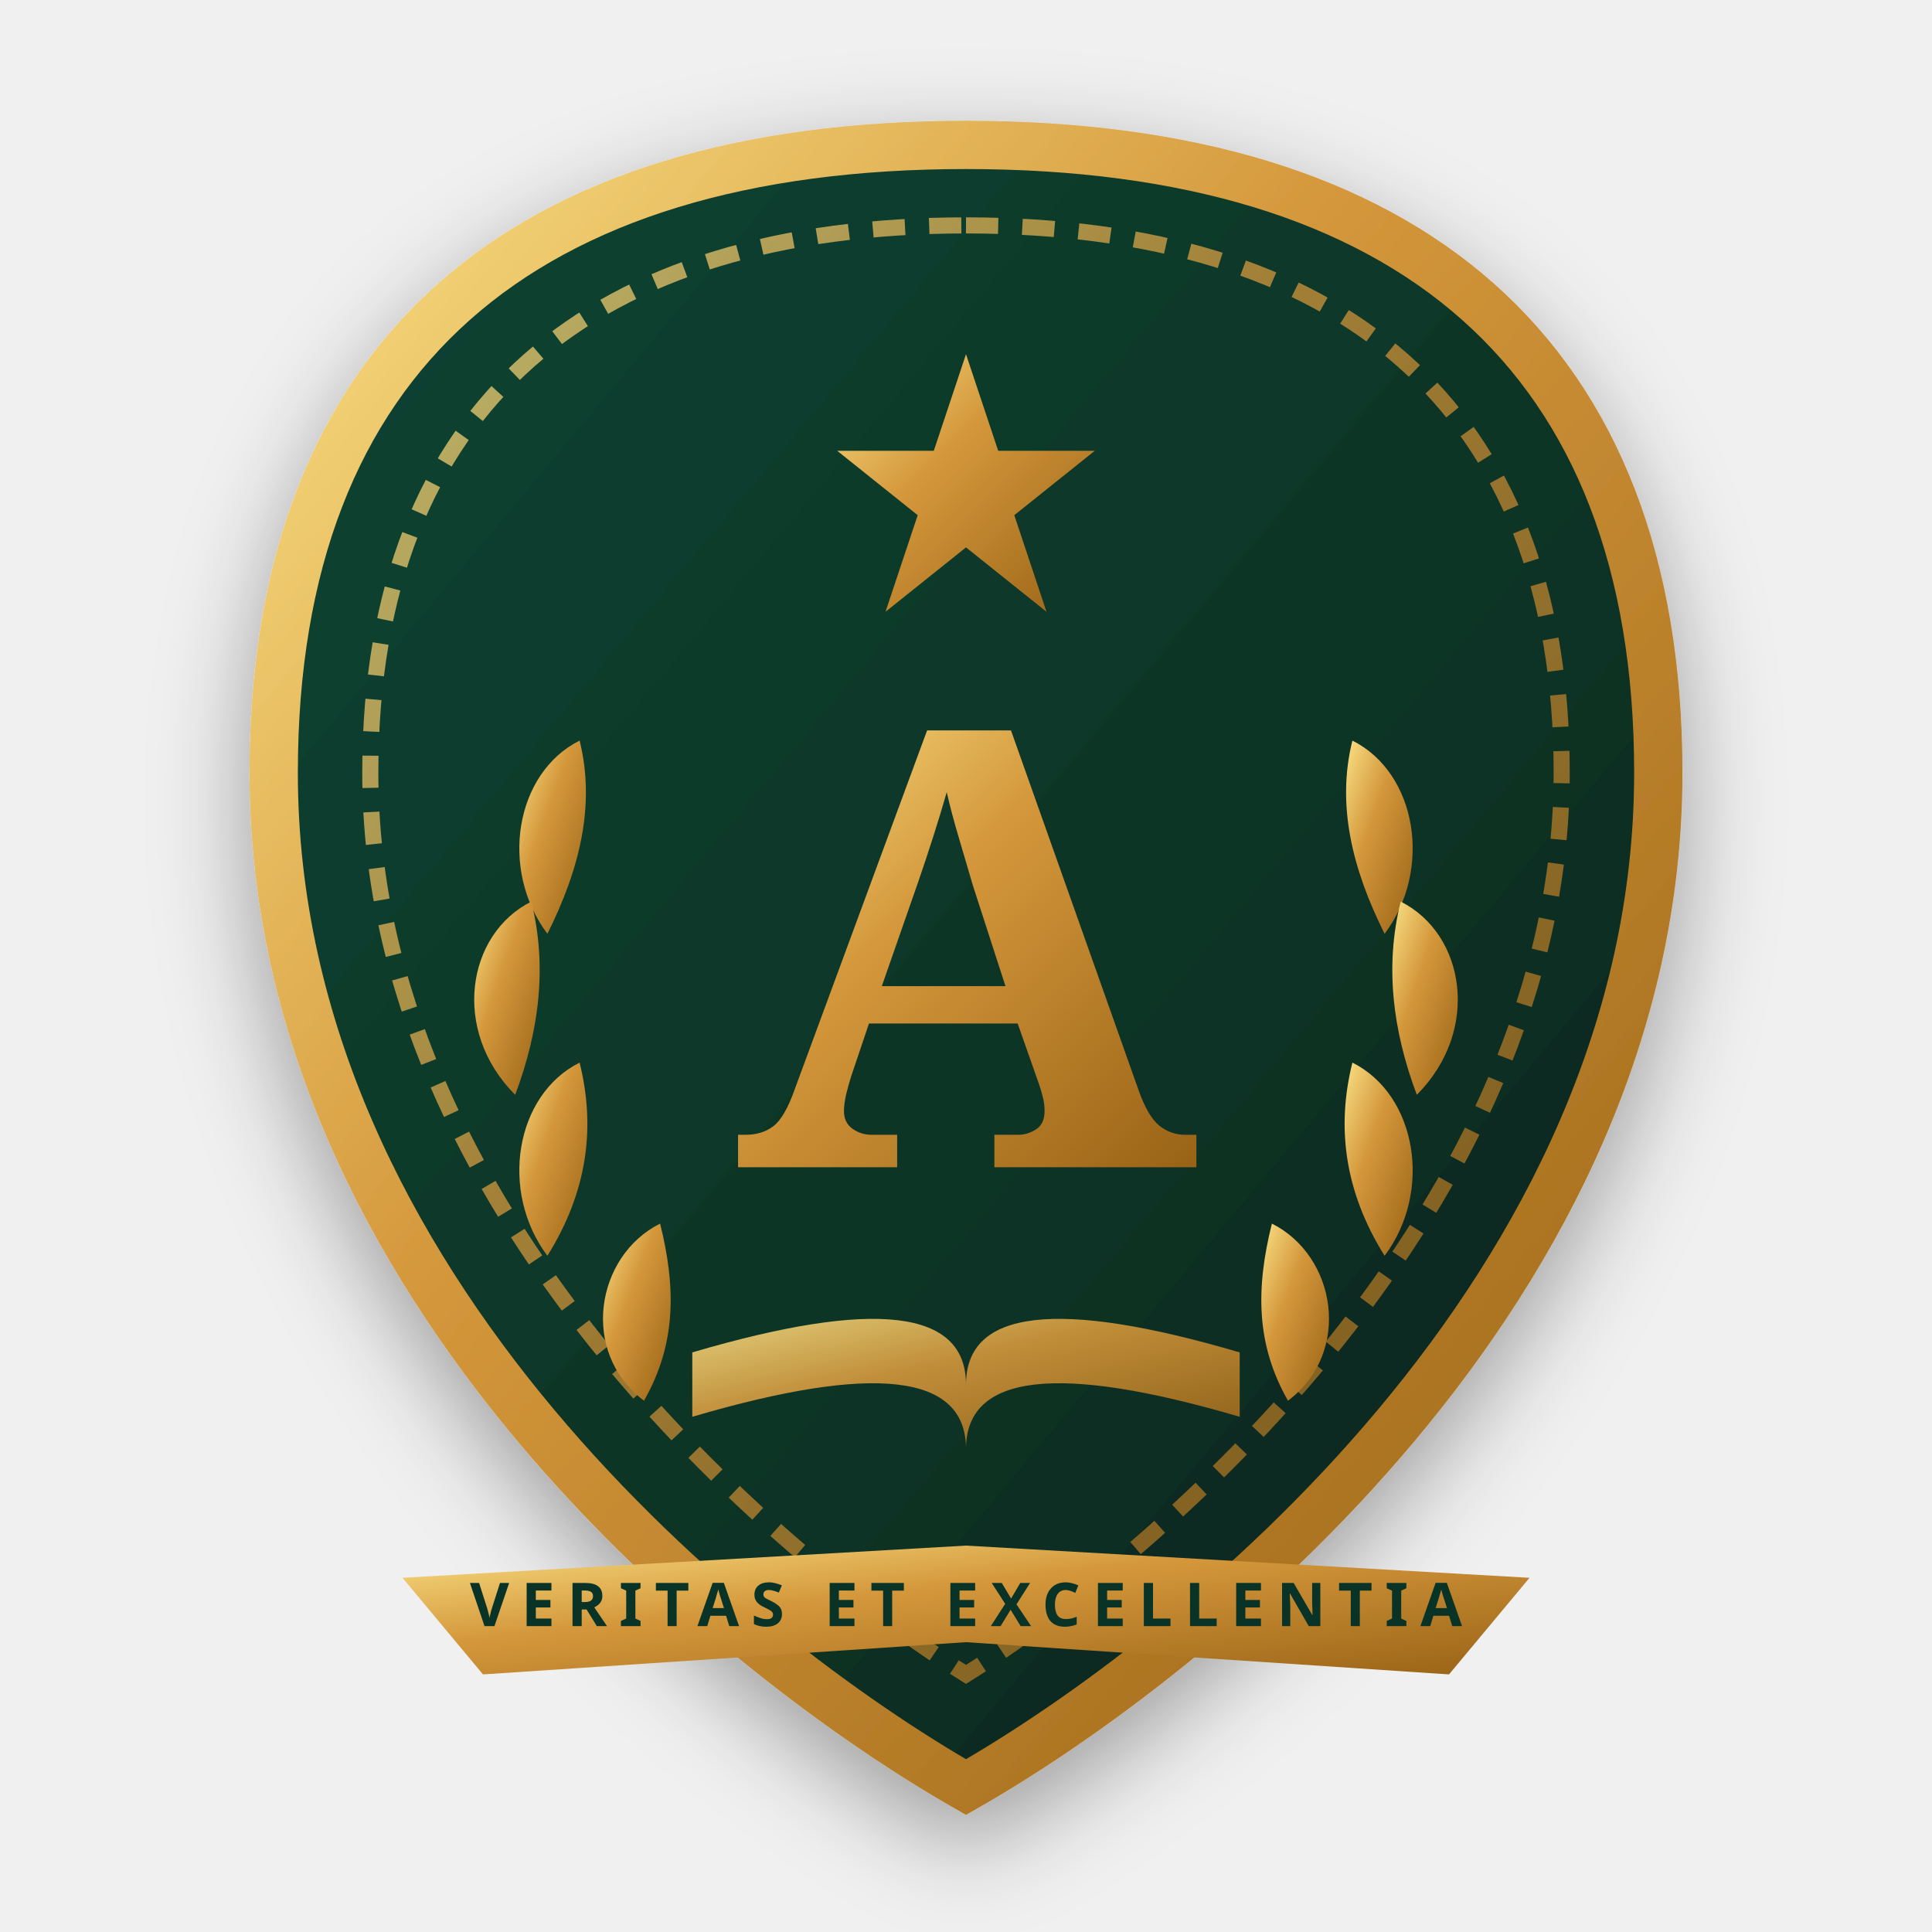
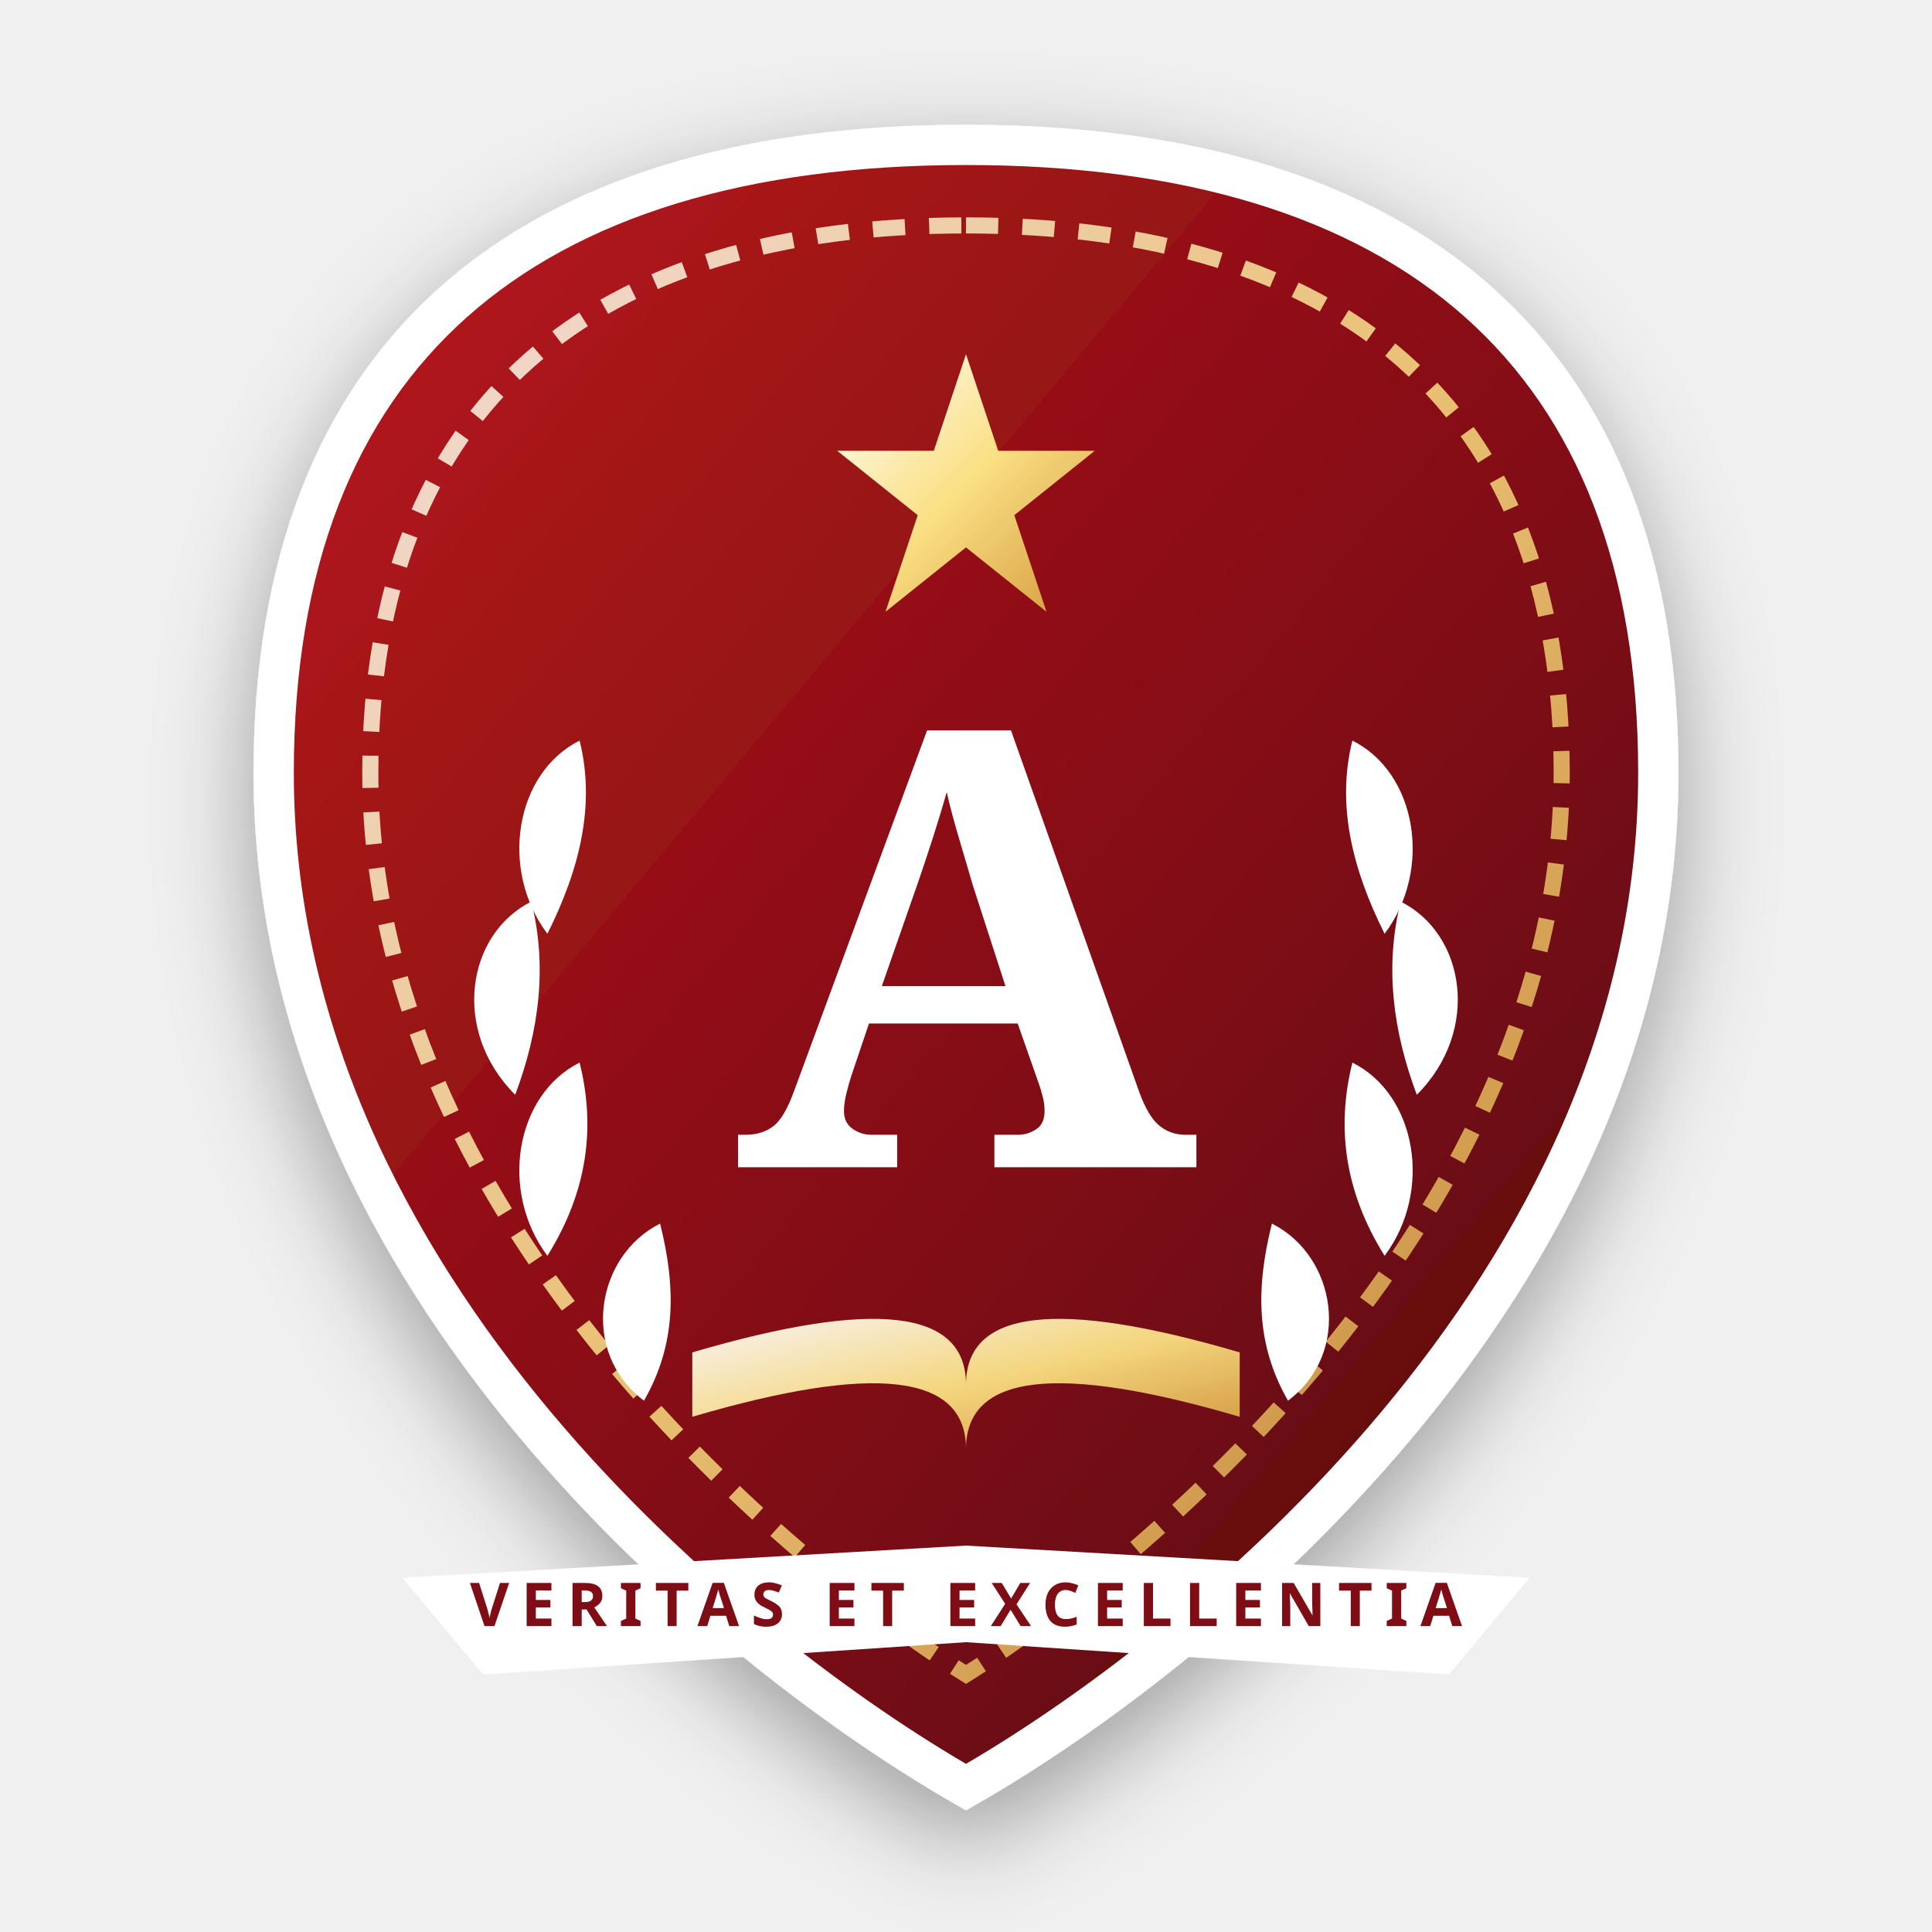
<svg xmlns="http://www.w3.org/2000/svg" viewBox="0 0 240 240" fill="none">
  <defs>
    <linearGradient id="shieldGrad" x1="0%" y1="0%" x2="100%" y2="100%">
-       <stop offset="0%" stop-color="#0e4432" />
-       <stop offset="60%" stop-color="#093326" />
-       <stop offset="100%" stop-color="#052018" />
+       <stop offset="0%" stop-color="#ba181b" />
+       <stop offset="60%" stop-color="#7e0d16" />
+       <stop offset="100%" stop-color="#4f000b" />
    </linearGradient>
    <linearGradient id="goldGrad" x1="0%" y1="0%" x2="100%" y2="100%">
-       <stop offset="0%" stop-color="#fae084" />
-       <stop offset="40%" stop-color="#d4973b" />
-       <stop offset="100%" stop-color="#996316" />
+       <stop offset="0%" stop-color="#ffffff" />
+       <stop offset="50%" stop-color="#fae084" />
+       <stop offset="100%" stop-color="#d4973b" />
    </linearGradient>
    <filter id="glow" x="-20%" y="-20%" width="140%" height="140%">
      <feDropShadow dx="0" dy="4" stdDeviation="6" flood-color="#000000" flood-opacity="0.35" />
    </filter>
  </defs>
-   <path d="M120 18 C175 18 206 44 206 96 C206 160 148 206 120 222 C92 206 34 160 34 96 C34 44 65 18 120 18 Z" fill="url(#shieldGrad)" stroke="url(#goldGrad)" stroke-width="6" filter="url(#glow)" />
-   <path d="M120 28 C166 28 194 50 194 96 C194 150 144 193 120 208 C96 193 46 150 46 96 C46 50 74 28 120 28 Z" stroke="url(#goldGrad)" stroke-width="2" stroke-dasharray="4 3" opacity="0.75" />
-   <path d="M68 116 C62 108 64 96 72 92 C74 100 72 108 68 116 Z" fill="url(#goldGrad)" />
-   <path d="M64 136 C56 128 58 116 66 112 C68 120 67 128 64 136 Z" fill="url(#goldGrad)" />
-   <path d="M68 156 C62 148 64 136 72 132 C74 140 73 148 68 156 Z" fill="url(#goldGrad)" />
-   <path d="M80 174 C72 168 74 156 82 152 C84 160 84 167 80 174 Z" fill="url(#goldGrad)" />
-   <path d="M172 116 C178 108 176 96 168 92 C166 100 168 108 172 116 Z" fill="url(#goldGrad)" />
-   <path d="M176 136 C184 128 182 116 174 112 C172 120 173 128 176 136 Z" fill="url(#goldGrad)" />
-   <path d="M172 156 C178 148 176 136 168 132 C166 140 167 148 172 156 Z" fill="url(#goldGrad)" />
-   <path d="M160 174 C168 168 166 156 158 152 C156 160 156 167 160 174 Z" fill="url(#goldGrad)" />
+   <path d="M120 18 C175 18 206 44 206 96 C206 160 148 206 120 222 C92 206 34 160 34 96 C34 44 65 18 120 18 Z" fill="url(#shieldGrad)" stroke="#ffffff" stroke-width="5" filter="url(#glow)" />
+   <path d="M120 28 C166 28 194 50 194 96 C194 150 144 193 120 208 C96 193 46 150 46 96 C46 50 74 28 120 28 Z" stroke="url(#goldGrad)" stroke-width="2" stroke-dasharray="4 3" opacity="0.85" />
+   <path d="M68 116 C62 108 64 96 72 92 C74 100 72 108 68 116 Z" fill="#ffffff" />
+   <path d="M64 136 C56 128 58 116 66 112 C68 120 67 128 64 136 Z" fill="#ffffff" />
+   <path d="M68 156 C62 148 64 136 72 132 C74 140 73 148 68 156 Z" fill="#ffffff" />
+   <path d="M80 174 C72 168 74 156 82 152 C84 160 84 167 80 174 Z" fill="#ffffff" />
+   <path d="M172 116 C178 108 176 96 168 92 C166 100 168 108 172 116 Z" fill="#ffffff" />
+   <path d="M176 136 C184 128 182 116 174 112 C172 120 173 128 176 136 Z" fill="#ffffff" />
+   <path d="M172 156 C178 148 176 136 168 132 C166 140 167 148 172 156 Z" fill="#ffffff" />
+   <path d="M160 174 C168 168 166 156 158 152 C156 160 156 167 160 174 Z" fill="#ffffff" />
  <polygon points="120,44 124,56 136,56 126,64 130,76 120,68 110,76 114,64 104,56 116,56" fill="url(#goldGrad)" />
-   <text x="120" y="145" font-family="'Cinzel', Georgia, serif" font-size="76" font-weight="900" fill="url(#goldGrad)" text-anchor="middle" letter-spacing="-1">A</text>
-   <path d="M86 168 Q120 158 120 172 Q120 158 154 168 L154 176 Q120 166 120 180 Q120 166 86 176 Z" fill="url(#goldGrad)" opacity="0.9" />
-   <path d="M50 196 L120 192 L190 196 L180 208 L120 204 L60 208 Z" fill="url(#goldGrad)" />
-   <text x="120" y="202" font-family="'Outfit', sans-serif" font-size="7.5" font-weight="800" fill="#093326" text-anchor="middle" letter-spacing="1.5">VERITAS ET EXCELLENTIA</text>
+   <text x="120" y="145" font-family="'Cinzel', Georgia, serif" font-size="76" font-weight="900" fill="#ffffff" text-anchor="middle" letter-spacing="-1">A</text>
+   <path d="M86 168 Q120 158 120 172 Q120 158 154 168 L154 176 Q120 166 120 180 Q120 166 86 176 Z" fill="url(#goldGrad)" opacity="0.95" />
+   <path d="M50 196 L120 192 L190 196 L180 208 L120 204 L60 208 Z" fill="#ffffff" />
+   <text x="120" y="202" font-family="'Outfit', sans-serif" font-size="7.5" font-weight="800" fill="#7e0d16" text-anchor="middle" letter-spacing="1.5">VERITAS ET EXCELLENTIA</text>
</svg>
